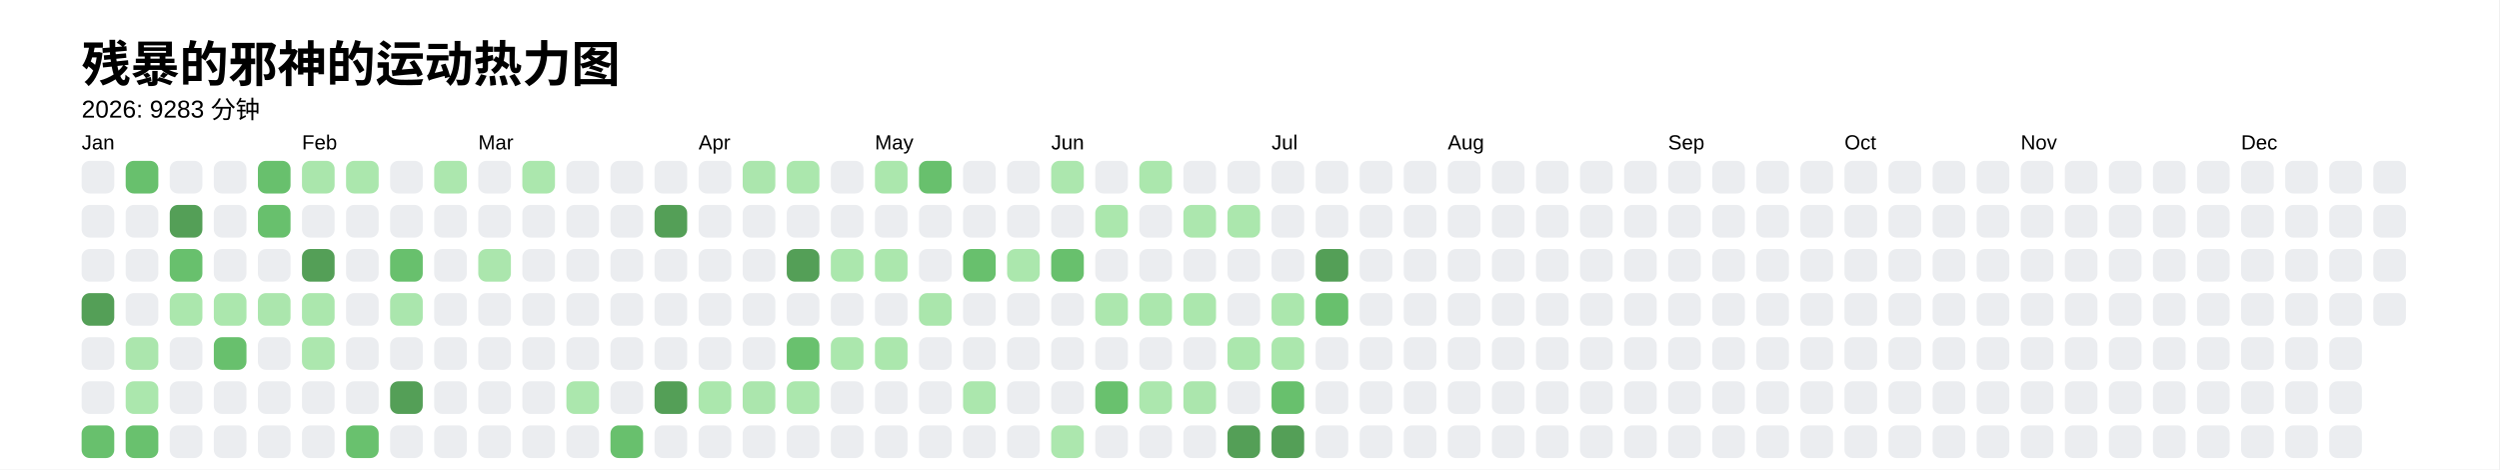
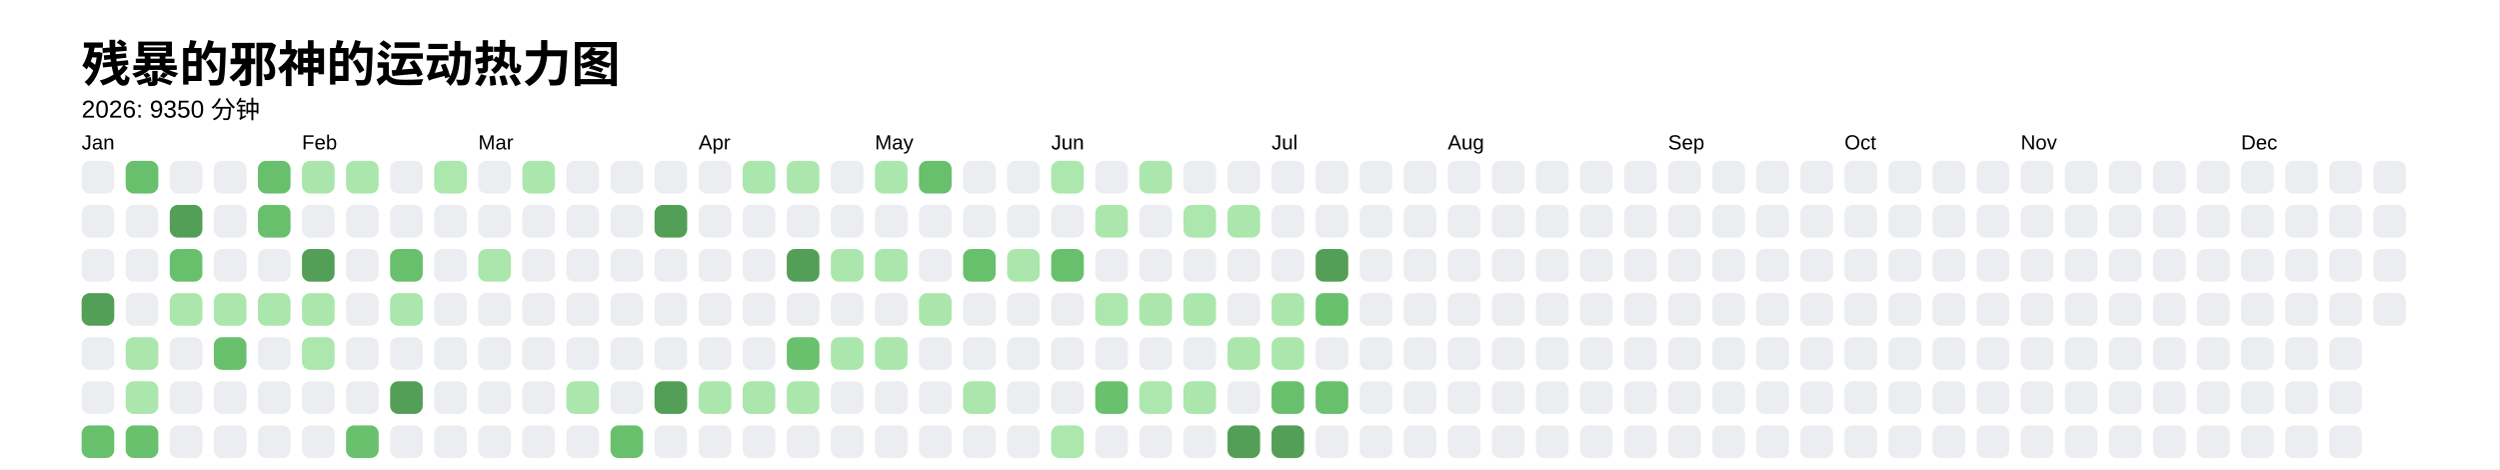
<svg xmlns="http://www.w3.org/2000/svg" baseProfile="full" height="57.5mm" version="1.1" viewBox="0,0,306.2,57.5" width="306.2mm">
  <defs />
  <rect fill="#FFFFFF" height="57.5" width="306.2" x="0" y="0" />
  <text fill="#000000" style="font-size:6px; font-family:Arial; font-weight:bold;" x="10" y="10">残暴的邪神的运动热力图</text>
-   <text fill="#000000" style="font-size:3px; font-family:Arial;" x="10" y="14.4">2026: 9283 分钟</text>
+   <text fill="#000000" style="font-size:3px; font-family:Arial;" x="10" y="14.4">2026: 9350 分钟</text>
  <text fill="#000000" style="font-size:2.5px; font-family:Arial" x="10" y="18.3">Jan</text>
  <rect fill="#EBEDF0" height="4" rx="1" ry="1" width="4" x="10" y="19.7" />
  <rect fill="#EBEDF0" height="4" rx="1" ry="1" width="4" x="10" y="25.1" />
  <rect fill="#EBEDF0" height="4" rx="1" ry="1" width="4" x="10" y="30.5" />
  <rect fill="#549F57" height="4" rx="1" ry="1" width="4" x="10" y="35.9" />
  <rect fill="#EBEDF0" height="4" rx="1" ry="1" width="4" x="10" y="41.3" />
  <rect fill="#EBEDF0" height="4" rx="1" ry="1" width="4" x="10" y="46.7" />
  <rect fill="#68c06d" height="4" rx="1" ry="1" width="4" x="10" y="52.1" />
  <rect fill="#68c06d" height="4" rx="1" ry="1" width="4" x="15.4" y="19.7" />
  <rect fill="#EBEDF0" height="4" rx="1" ry="1" width="4" x="15.4" y="25.1" />
  <rect fill="#EBEDF0" height="4" rx="1" ry="1" width="4" x="15.4" y="30.5" />
  <rect fill="#EBEDF0" height="4" rx="1" ry="1" width="4" x="15.4" y="35.9" />
  <rect fill="#abe6ad" height="4" rx="1" ry="1" width="4" x="15.4" y="41.3" />
  <rect fill="#abe7ad" height="4" rx="1" ry="1" width="4" x="15.4" y="46.7" />
  <rect fill="#69c16e" height="4" rx="1" ry="1" width="4" x="15.4" y="52.1" />
  <rect fill="#EBEDF0" height="4" rx="1" ry="1" width="4" x="20.8" y="19.7" />
  <rect fill="#549F57" height="4" rx="1" ry="1" width="4" x="20.8" y="25.1" />
  <rect fill="#68c06d" height="4" rx="1" ry="1" width="4" x="20.8" y="30.5" />
  <rect fill="#abe7ad" height="4" rx="1" ry="1" width="4" x="20.8" y="35.9" />
  <rect fill="#EBEDF0" height="4" rx="1" ry="1" width="4" x="20.8" y="41.3" />
  <rect fill="#EBEDF0" height="4" rx="1" ry="1" width="4" x="20.8" y="46.7" />
  <rect fill="#EBEDF0" height="4" rx="1" ry="1" width="4" x="20.8" y="52.1" />
  <rect fill="#EBEDF0" height="4" rx="1" ry="1" width="4" x="26.2" y="19.7" />
  <rect fill="#EBEDF0" height="4" rx="1" ry="1" width="4" x="26.2" y="25.1" />
  <rect fill="#EBEDF0" height="4" rx="1" ry="1" width="4" x="26.2" y="30.5" />
  <rect fill="#abe7ad" height="4" rx="1" ry="1" width="4" x="26.2" y="35.9" />
  <rect fill="#68c06d" height="4" rx="1" ry="1" width="4" x="26.2" y="41.3" />
  <rect fill="#EBEDF0" height="4" rx="1" ry="1" width="4" x="26.2" y="46.7" />
  <rect fill="#EBEDF0" height="4" rx="1" ry="1" width="4" x="26.2" y="52.1" />
  <rect fill="#68c06d" height="4" rx="1" ry="1" width="4" x="31.6" y="19.7" />
  <rect fill="#68c06d" height="4" rx="1" ry="1" width="4" x="31.6" y="25.1" />
  <rect fill="#EBEDF0" height="4" rx="1" ry="1" width="4" x="31.6" y="30.5" />
  <rect fill="#abe6ad" height="4" rx="1" ry="1" width="4" x="31.6" y="35.9" />
  <rect fill="#EBEDF0" height="4" rx="1" ry="1" width="4" x="31.6" y="41.3" />
  <rect fill="#EBEDF0" height="4" rx="1" ry="1" width="4" x="31.6" y="46.7" />
  <rect fill="#EBEDF0" height="4" rx="1" ry="1" width="4" x="31.6" y="52.1" />
  <text fill="#000000" style="font-size:2.5px; font-family:Arial" x="37.0" y="18.3">Feb</text>
  <rect fill="#aae6ac" height="4" rx="1" ry="1" width="4" x="37.0" y="19.7" />
  <rect fill="#EBEDF0" height="4" rx="1" ry="1" width="4" x="37.0" y="25.1" />
  <rect fill="#549F57" height="4" rx="1" ry="1" width="4" x="37.0" y="30.5" />
  <rect fill="#abe7ad" height="4" rx="1" ry="1" width="4" x="37.0" y="35.9" />
  <rect fill="#ace7ae" height="4" rx="1" ry="1" width="4" x="37.0" y="41.3" />
  <rect fill="#EBEDF0" height="4" rx="1" ry="1" width="4" x="37.0" y="46.7" />
  <rect fill="#EBEDF0" height="4" rx="1" ry="1" width="4" x="37.0" y="52.1" />
  <rect fill="#abe7ad" height="4" rx="1" ry="1" width="4" x="42.4" y="19.7" />
  <rect fill="#EBEDF0" height="4" rx="1" ry="1" width="4" x="42.4" y="25.1" />
  <rect fill="#EBEDF0" height="4" rx="1" ry="1" width="4" x="42.4" y="30.5" />
  <rect fill="#EBEDF0" height="4" rx="1" ry="1" width="4" x="42.4" y="35.9" />
  <rect fill="#EBEDF0" height="4" rx="1" ry="1" width="4" x="42.4" y="41.3" />
  <rect fill="#EBEDF0" height="4" rx="1" ry="1" width="4" x="42.4" y="46.7" />
  <rect fill="#69c16e" height="4" rx="1" ry="1" width="4" x="42.4" y="52.1" />
  <rect fill="#EBEDF0" height="4" rx="1" ry="1" width="4" x="47.8" y="19.7" />
  <rect fill="#EBEDF0" height="4" rx="1" ry="1" width="4" x="47.8" y="25.1" />
  <rect fill="#68c06d" height="4" rx="1" ry="1" width="4" x="47.8" y="30.5" />
  <rect fill="#aae6ad" height="4" rx="1" ry="1" width="4" x="47.8" y="35.9" />
  <rect fill="#EBEDF0" height="4" rx="1" ry="1" width="4" x="47.8" y="41.3" />
  <rect fill="#549F57" height="4" rx="1" ry="1" width="4" x="47.8" y="46.7" />
  <rect fill="#EBEDF0" height="4" rx="1" ry="1" width="4" x="47.8" y="52.1" />
  <rect fill="#ace7ae" height="4" rx="1" ry="1" width="4" x="53.2" y="19.7" />
  <rect fill="#EBEDF0" height="4" rx="1" ry="1" width="4" x="53.2" y="25.1" />
  <rect fill="#EBEDF0" height="4" rx="1" ry="1" width="4" x="53.2" y="30.5" />
  <rect fill="#EBEDF0" height="4" rx="1" ry="1" width="4" x="53.2" y="35.9" />
  <rect fill="#EBEDF0" height="4" rx="1" ry="1" width="4" x="53.2" y="41.3" />
  <rect fill="#EBEDF0" height="4" rx="1" ry="1" width="4" x="53.2" y="46.7" />
  <rect fill="#EBEDF0" height="4" rx="1" ry="1" width="4" x="53.2" y="52.1" />
  <text fill="#000000" style="font-size:2.5px; font-family:Arial" x="58.6" y="18.3">Mar</text>
  <rect fill="#EBEDF0" height="4" rx="1" ry="1" width="4" x="58.6" y="19.7" />
  <rect fill="#EBEDF0" height="4" rx="1" ry="1" width="4" x="58.6" y="25.1" />
  <rect fill="#abe6ad" height="4" rx="1" ry="1" width="4" x="58.6" y="30.5" />
  <rect fill="#EBEDF0" height="4" rx="1" ry="1" width="4" x="58.6" y="35.9" />
  <rect fill="#EBEDF0" height="4" rx="1" ry="1" width="4" x="58.6" y="41.3" />
  <rect fill="#EBEDF0" height="4" rx="1" ry="1" width="4" x="58.6" y="46.7" />
  <rect fill="#EBEDF0" height="4" rx="1" ry="1" width="4" x="58.6" y="52.1" />
  <rect fill="#abe7ad" height="4" rx="1" ry="1" width="4" x="64" y="19.7" />
  <rect fill="#EBEDF0" height="4" rx="1" ry="1" width="4" x="64" y="25.1" />
  <rect fill="#EBEDF0" height="4" rx="1" ry="1" width="4" x="64" y="30.5" />
  <rect fill="#EBEDF0" height="4" rx="1" ry="1" width="4" x="64" y="35.9" />
  <rect fill="#EBEDF0" height="4" rx="1" ry="1" width="4" x="64" y="41.3" />
  <rect fill="#EBEDF0" height="4" rx="1" ry="1" width="4" x="64" y="46.7" />
  <rect fill="#EBEDF0" height="4" rx="1" ry="1" width="4" x="64" y="52.1" />
  <rect fill="#EBEDF0" height="4" rx="1" ry="1" width="4" x="69.4" y="19.7" />
  <rect fill="#EBEDF0" height="4" rx="1" ry="1" width="4" x="69.4" y="25.1" />
  <rect fill="#EBEDF0" height="4" rx="1" ry="1" width="4" x="69.4" y="30.5" />
  <rect fill="#EBEDF0" height="4" rx="1" ry="1" width="4" x="69.4" y="35.9" />
  <rect fill="#EBEDF0" height="4" rx="1" ry="1" width="4" x="69.4" y="41.3" />
  <rect fill="#abe7ad" height="4" rx="1" ry="1" width="4" x="69.4" y="46.7" />
  <rect fill="#EBEDF0" height="4" rx="1" ry="1" width="4" x="69.4" y="52.1" />
  <rect fill="#EBEDF0" height="4" rx="1" ry="1" width="4" x="74.8" y="19.7" />
  <rect fill="#EBEDF0" height="4" rx="1" ry="1" width="4" x="74.8" y="25.1" />
  <rect fill="#EBEDF0" height="4" rx="1" ry="1" width="4" x="74.8" y="30.5" />
  <rect fill="#EBEDF0" height="4" rx="1" ry="1" width="4" x="74.8" y="35.9" />
  <rect fill="#EBEDF0" height="4" rx="1" ry="1" width="4" x="74.8" y="41.3" />
  <rect fill="#EBEDF0" height="4" rx="1" ry="1" width="4" x="74.8" y="46.7" />
  <rect fill="#68c06d" height="4" rx="1" ry="1" width="4" x="74.8" y="52.1" />
  <rect fill="#EBEDF0" height="4" rx="1" ry="1" width="4" x="80.2" y="19.7" />
  <rect fill="#549F57" height="4" rx="1" ry="1" width="4" x="80.2" y="25.1" />
  <rect fill="#EBEDF0" height="4" rx="1" ry="1" width="4" x="80.2" y="30.5" />
  <rect fill="#EBEDF0" height="4" rx="1" ry="1" width="4" x="80.2" y="35.9" />
  <rect fill="#EBEDF0" height="4" rx="1" ry="1" width="4" x="80.2" y="41.3" />
  <rect fill="#549F57" height="4" rx="1" ry="1" width="4" x="80.2" y="46.7" />
  <rect fill="#EBEDF0" height="4" rx="1" ry="1" width="4" x="80.2" y="52.1" />
  <text fill="#000000" style="font-size:2.5px; font-family:Arial" x="85.6" y="18.3">Apr</text>
  <rect fill="#EBEDF0" height="4" rx="1" ry="1" width="4" x="85.6" y="19.7" />
  <rect fill="#EBEDF0" height="4" rx="1" ry="1" width="4" x="85.6" y="25.1" />
  <rect fill="#EBEDF0" height="4" rx="1" ry="1" width="4" x="85.6" y="30.5" />
  <rect fill="#EBEDF0" height="4" rx="1" ry="1" width="4" x="85.6" y="35.9" />
  <rect fill="#EBEDF0" height="4" rx="1" ry="1" width="4" x="85.6" y="41.3" />
  <rect fill="#abe7ad" height="4" rx="1" ry="1" width="4" x="85.6" y="46.7" />
  <rect fill="#EBEDF0" height="4" rx="1" ry="1" width="4" x="85.6" y="52.1" />
  <rect fill="#abe6ad" height="4" rx="1" ry="1" width="4" x="91" y="19.7" />
  <rect fill="#EBEDF0" height="4" rx="1" ry="1" width="4" x="91" y="25.1" />
  <rect fill="#EBEDF0" height="4" rx="1" ry="1" width="4" x="91" y="30.5" />
  <rect fill="#EBEDF0" height="4" rx="1" ry="1" width="4" x="91" y="35.9" />
  <rect fill="#EBEDF0" height="4" rx="1" ry="1" width="4" x="91" y="41.3" />
  <rect fill="#abe6ad" height="4" rx="1" ry="1" width="4" x="91" y="46.7" />
  <rect fill="#EBEDF0" height="4" rx="1" ry="1" width="4" x="91" y="52.1" />
  <rect fill="#abe7ad" height="4" rx="1" ry="1" width="4" x="96.4" y="19.7" />
  <rect fill="#EBEDF0" height="4" rx="1" ry="1" width="4" x="96.4" y="25.1" />
  <rect fill="#549F57" height="4" rx="1" ry="1" width="4" x="96.4" y="30.5" />
  <rect fill="#EBEDF0" height="4" rx="1" ry="1" width="4" x="96.4" y="35.9" />
  <rect fill="#69c16e" height="4" rx="1" ry="1" width="4" x="96.4" y="41.3" />
  <rect fill="#abe7ad" height="4" rx="1" ry="1" width="4" x="96.4" y="46.7" />
  <rect fill="#EBEDF0" height="4" rx="1" ry="1" width="4" x="96.4" y="52.1" />
  <rect fill="#EBEDF0" height="4" rx="1" ry="1" width="4" x="101.8" y="19.7" />
  <rect fill="#EBEDF0" height="4" rx="1" ry="1" width="4" x="101.8" y="25.1" />
  <rect fill="#abe7ad" height="4" rx="1" ry="1" width="4" x="101.8" y="30.5" />
  <rect fill="#EBEDF0" height="4" rx="1" ry="1" width="4" x="101.8" y="35.9" />
  <rect fill="#abe7ad" height="4" rx="1" ry="1" width="4" x="101.8" y="41.3" />
  <rect fill="#EBEDF0" height="4" rx="1" ry="1" width="4" x="101.8" y="46.7" />
  <rect fill="#EBEDF0" height="4" rx="1" ry="1" width="4" x="101.8" y="52.1" />
  <text fill="#000000" style="font-size:2.5px; font-family:Arial" x="107.2" y="18.3">May</text>
  <rect fill="#abe7ad" height="4" rx="1" ry="1" width="4" x="107.2" y="19.7" />
  <rect fill="#EBEDF0" height="4" rx="1" ry="1" width="4" x="107.2" y="25.1" />
  <rect fill="#abe7ad" height="4" rx="1" ry="1" width="4" x="107.2" y="30.5" />
  <rect fill="#EBEDF0" height="4" rx="1" ry="1" width="4" x="107.2" y="35.9" />
  <rect fill="#abe7ad" height="4" rx="1" ry="1" width="4" x="107.2" y="41.3" />
  <rect fill="#EBEDF0" height="4" rx="1" ry="1" width="4" x="107.2" y="46.7" />
  <rect fill="#EBEDF0" height="4" rx="1" ry="1" width="4" x="107.2" y="52.1" />
  <rect fill="#68c06d" height="4" rx="1" ry="1" width="4" x="112.6" y="19.7" />
  <rect fill="#EBEDF0" height="4" rx="1" ry="1" width="4" x="112.6" y="25.1" />
  <rect fill="#EBEDF0" height="4" rx="1" ry="1" width="4" x="112.6" y="30.5" />
  <rect fill="#aae6ac" height="4" rx="1" ry="1" width="4" x="112.6" y="35.9" />
  <rect fill="#EBEDF0" height="4" rx="1" ry="1" width="4" x="112.6" y="41.3" />
  <rect fill="#EBEDF0" height="4" rx="1" ry="1" width="4" x="112.6" y="46.7" />
  <rect fill="#EBEDF0" height="4" rx="1" ry="1" width="4" x="112.6" y="52.1" />
  <rect fill="#EBEDF0" height="4" rx="1" ry="1" width="4" x="118" y="19.7" />
  <rect fill="#EBEDF0" height="4" rx="1" ry="1" width="4" x="118" y="25.1" />
  <rect fill="#68c06d" height="4" rx="1" ry="1" width="4" x="118" y="30.5" />
  <rect fill="#EBEDF0" height="4" rx="1" ry="1" width="4" x="118" y="35.9" />
  <rect fill="#EBEDF0" height="4" rx="1" ry="1" width="4" x="118" y="41.3" />
  <rect fill="#abe7ad" height="4" rx="1" ry="1" width="4" x="118" y="46.7" />
  <rect fill="#EBEDF0" height="4" rx="1" ry="1" width="4" x="118" y="52.1" />
  <rect fill="#EBEDF0" height="4" rx="1" ry="1" width="4" x="123.4" y="19.7" />
  <rect fill="#EBEDF0" height="4" rx="1" ry="1" width="4" x="123.4" y="25.1" />
  <rect fill="#abe7ad" height="4" rx="1" ry="1" width="4" x="123.4" y="30.5" />
  <rect fill="#EBEDF0" height="4" rx="1" ry="1" width="4" x="123.4" y="35.9" />
  <rect fill="#EBEDF0" height="4" rx="1" ry="1" width="4" x="123.4" y="41.3" />
  <rect fill="#EBEDF0" height="4" rx="1" ry="1" width="4" x="123.4" y="46.7" />
  <rect fill="#EBEDF0" height="4" rx="1" ry="1" width="4" x="123.4" y="52.1" />
  <text fill="#000000" style="font-size:2.5px; font-family:Arial" x="128.8" y="18.3">Jun</text>
  <rect fill="#ace7ae" height="4" rx="1" ry="1" width="4" x="128.8" y="19.7" />
  <rect fill="#EBEDF0" height="4" rx="1" ry="1" width="4" x="128.8" y="25.1" />
  <rect fill="#68c06d" height="4" rx="1" ry="1" width="4" x="128.8" y="30.5" />
  <rect fill="#EBEDF0" height="4" rx="1" ry="1" width="4" x="128.8" y="35.9" />
  <rect fill="#EBEDF0" height="4" rx="1" ry="1" width="4" x="128.8" y="41.3" />
  <rect fill="#EBEDF0" height="4" rx="1" ry="1" width="4" x="128.8" y="46.7" />
  <rect fill="#ace7ae" height="4" rx="1" ry="1" width="4" x="128.8" y="52.1" />
  <rect fill="#EBEDF0" height="4" rx="1" ry="1" width="4" x="134.2" y="19.7" />
  <rect fill="#abe7ad" height="4" rx="1" ry="1" width="4" x="134.2" y="25.1" />
  <rect fill="#EBEDF0" height="4" rx="1" ry="1" width="4" x="134.2" y="30.5" />
  <rect fill="#ace7ae" height="4" rx="1" ry="1" width="4" x="134.2" y="35.9" />
  <rect fill="#EBEDF0" height="4" rx="1" ry="1" width="4" x="134.2" y="41.3" />
  <rect fill="#69c16e" height="4" rx="1" ry="1" width="4" x="134.2" y="46.7" />
  <rect fill="#EBEDF0" height="4" rx="1" ry="1" width="4" x="134.2" y="52.1" />
  <rect fill="#abe7ad" height="4" rx="1" ry="1" width="4" x="139.6" y="19.7" />
  <rect fill="#EBEDF0" height="4" rx="1" ry="1" width="4" x="139.6" y="25.1" />
  <rect fill="#EBEDF0" height="4" rx="1" ry="1" width="4" x="139.6" y="30.5" />
  <rect fill="#abe7ad" height="4" rx="1" ry="1" width="4" x="139.6" y="35.9" />
  <rect fill="#EBEDF0" height="4" rx="1" ry="1" width="4" x="139.6" y="41.3" />
  <rect fill="#ace7ae" height="4" rx="1" ry="1" width="4" x="139.6" y="46.7" />
  <rect fill="#EBEDF0" height="4" rx="1" ry="1" width="4" x="139.6" y="52.1" />
  <rect fill="#EBEDF0" height="4" rx="1" ry="1" width="4" x="145" y="19.7" />
  <rect fill="#ace7ae" height="4" rx="1" ry="1" width="4" x="145" y="25.1" />
  <rect fill="#EBEDF0" height="4" rx="1" ry="1" width="4" x="145" y="30.5" />
  <rect fill="#abe7ad" height="4" rx="1" ry="1" width="4" x="145" y="35.9" />
  <rect fill="#EBEDF0" height="4" rx="1" ry="1" width="4" x="145" y="41.3" />
  <rect fill="#abe6ad" height="4" rx="1" ry="1" width="4" x="145" y="46.7" />
  <rect fill="#EBEDF0" height="4" rx="1" ry="1" width="4" x="145" y="52.1" />
  <rect fill="#EBEDF0" height="4" rx="1" ry="1" width="4" x="150.4" y="19.7" />
  <rect fill="#abe7ad" height="4" rx="1" ry="1" width="4" x="150.4" y="25.1" />
  <rect fill="#EBEDF0" height="4" rx="1" ry="1" width="4" x="150.4" y="30.5" />
  <rect fill="#EBEDF0" height="4" rx="1" ry="1" width="4" x="150.4" y="35.9" />
  <rect fill="#abe7ad" height="4" rx="1" ry="1" width="4" x="150.4" y="41.3" />
  <rect fill="#EBEDF0" height="4" rx="1" ry="1" width="4" x="150.4" y="46.7" />
  <rect fill="#549F57" height="4" rx="1" ry="1" width="4" x="150.4" y="52.1" />
  <text fill="#000000" style="font-size:2.5px; font-family:Arial" x="155.8" y="18.3">Jul</text>
  <rect fill="#EBEDF0" height="4" rx="1" ry="1" width="4" x="155.8" y="19.7" />
  <rect fill="#EBEDF0" height="4" rx="1" ry="1" width="4" x="155.8" y="25.1" />
  <rect fill="#EBEDF0" height="4" rx="1" ry="1" width="4" x="155.8" y="30.5" />
  <rect fill="#abe7ad" height="4" rx="1" ry="1" width="4" x="155.8" y="35.9" />
  <rect fill="#abe7ad" height="4" rx="1" ry="1" width="4" x="155.8" y="41.3" />
  <rect fill="#68c06d" height="4" rx="1" ry="1" width="4" x="155.8" y="46.7" />
  <rect fill="#549F57" height="4" rx="1" ry="1" width="4" x="155.8" y="52.1" />
  <rect fill="#EBEDF0" height="4" rx="1" ry="1" width="4" x="161.2" y="19.7" />
  <rect fill="#EBEDF0" height="4" rx="1" ry="1" width="4" x="161.2" y="25.1" />
  <rect fill="#549F57" height="4" rx="1" ry="1" width="4" x="161.2" y="30.5" />
  <rect fill="#68c06d" height="4" rx="1" ry="1" width="4" x="161.2" y="35.9" />
  <rect fill="#EBEDF0" height="4" rx="1" ry="1" width="4" x="161.2" y="41.3" />
-   <rect fill="#EBEDF0" height="4" rx="1" ry="1" width="4" x="161.2" y="46.7" />
+   <rect fill="#68c06d" height="4" rx="1" ry="1" width="4" x="161.2" y="46.7" />
  <rect fill="#EBEDF0" height="4" rx="1" ry="1" width="4" x="161.2" y="52.1" />
  <rect fill="#EBEDF0" height="4" rx="1" ry="1" width="4" x="166.6" y="19.7" />
  <rect fill="#EBEDF0" height="4" rx="1" ry="1" width="4" x="166.6" y="25.1" />
  <rect fill="#EBEDF0" height="4" rx="1" ry="1" width="4" x="166.6" y="30.5" />
  <rect fill="#EBEDF0" height="4" rx="1" ry="1" width="4" x="166.6" y="35.9" />
  <rect fill="#EBEDF0" height="4" rx="1" ry="1" width="4" x="166.6" y="41.3" />
  <rect fill="#EBEDF0" height="4" rx="1" ry="1" width="4" x="166.6" y="46.7" />
  <rect fill="#EBEDF0" height="4" rx="1" ry="1" width="4" x="166.6" y="52.1" />
  <rect fill="#EBEDF0" height="4" rx="1" ry="1" width="4" x="172" y="19.7" />
  <rect fill="#EBEDF0" height="4" rx="1" ry="1" width="4" x="172" y="25.1" />
  <rect fill="#EBEDF0" height="4" rx="1" ry="1" width="4" x="172" y="30.5" />
  <rect fill="#EBEDF0" height="4" rx="1" ry="1" width="4" x="172" y="35.9" />
  <rect fill="#EBEDF0" height="4" rx="1" ry="1" width="4" x="172" y="41.3" />
  <rect fill="#EBEDF0" height="4" rx="1" ry="1" width="4" x="172" y="46.7" />
  <rect fill="#EBEDF0" height="4" rx="1" ry="1" width="4" x="172" y="52.1" />
  <text fill="#000000" style="font-size:2.5px; font-family:Arial" x="177.4" y="18.3">Aug</text>
  <rect fill="#EBEDF0" height="4" rx="1" ry="1" width="4" x="177.4" y="19.7" />
  <rect fill="#EBEDF0" height="4" rx="1" ry="1" width="4" x="177.4" y="25.1" />
  <rect fill="#EBEDF0" height="4" rx="1" ry="1" width="4" x="177.4" y="30.5" />
  <rect fill="#EBEDF0" height="4" rx="1" ry="1" width="4" x="177.4" y="35.9" />
  <rect fill="#EBEDF0" height="4" rx="1" ry="1" width="4" x="177.4" y="41.3" />
  <rect fill="#EBEDF0" height="4" rx="1" ry="1" width="4" x="177.4" y="46.7" />
  <rect fill="#EBEDF0" height="4" rx="1" ry="1" width="4" x="177.4" y="52.1" />
  <rect fill="#EBEDF0" height="4" rx="1" ry="1" width="4" x="182.8" y="19.7" />
  <rect fill="#EBEDF0" height="4" rx="1" ry="1" width="4" x="182.8" y="25.1" />
  <rect fill="#EBEDF0" height="4" rx="1" ry="1" width="4" x="182.8" y="30.5" />
  <rect fill="#EBEDF0" height="4" rx="1" ry="1" width="4" x="182.8" y="35.9" />
  <rect fill="#EBEDF0" height="4" rx="1" ry="1" width="4" x="182.8" y="41.3" />
  <rect fill="#EBEDF0" height="4" rx="1" ry="1" width="4" x="182.8" y="46.7" />
  <rect fill="#EBEDF0" height="4" rx="1" ry="1" width="4" x="182.8" y="52.1" />
  <rect fill="#EBEDF0" height="4" rx="1" ry="1" width="4" x="188.2" y="19.7" />
  <rect fill="#EBEDF0" height="4" rx="1" ry="1" width="4" x="188.2" y="25.1" />
  <rect fill="#EBEDF0" height="4" rx="1" ry="1" width="4" x="188.2" y="30.5" />
  <rect fill="#EBEDF0" height="4" rx="1" ry="1" width="4" x="188.2" y="35.9" />
  <rect fill="#EBEDF0" height="4" rx="1" ry="1" width="4" x="188.2" y="41.3" />
  <rect fill="#EBEDF0" height="4" rx="1" ry="1" width="4" x="188.2" y="46.7" />
  <rect fill="#EBEDF0" height="4" rx="1" ry="1" width="4" x="188.2" y="52.1" />
  <rect fill="#EBEDF0" height="4" rx="1" ry="1" width="4" x="193.6" y="19.7" />
  <rect fill="#EBEDF0" height="4" rx="1" ry="1" width="4" x="193.6" y="25.1" />
  <rect fill="#EBEDF0" height="4" rx="1" ry="1" width="4" x="193.6" y="30.5" />
  <rect fill="#EBEDF0" height="4" rx="1" ry="1" width="4" x="193.6" y="35.9" />
  <rect fill="#EBEDF0" height="4" rx="1" ry="1" width="4" x="193.6" y="41.3" />
  <rect fill="#EBEDF0" height="4" rx="1" ry="1" width="4" x="193.6" y="46.7" />
  <rect fill="#EBEDF0" height="4" rx="1" ry="1" width="4" x="193.6" y="52.1" />
  <rect fill="#EBEDF0" height="4" rx="1" ry="1" width="4" x="199" y="19.7" />
  <rect fill="#EBEDF0" height="4" rx="1" ry="1" width="4" x="199" y="25.1" />
  <rect fill="#EBEDF0" height="4" rx="1" ry="1" width="4" x="199" y="30.5" />
  <rect fill="#EBEDF0" height="4" rx="1" ry="1" width="4" x="199" y="35.9" />
  <rect fill="#EBEDF0" height="4" rx="1" ry="1" width="4" x="199" y="41.3" />
  <rect fill="#EBEDF0" height="4" rx="1" ry="1" width="4" x="199" y="46.7" />
  <rect fill="#EBEDF0" height="4" rx="1" ry="1" width="4" x="199" y="52.1" />
  <text fill="#000000" style="font-size:2.5px; font-family:Arial" x="204.4" y="18.3">Sep</text>
  <rect fill="#EBEDF0" height="4" rx="1" ry="1" width="4" x="204.4" y="19.7" />
  <rect fill="#EBEDF0" height="4" rx="1" ry="1" width="4" x="204.4" y="25.1" />
  <rect fill="#EBEDF0" height="4" rx="1" ry="1" width="4" x="204.4" y="30.5" />
  <rect fill="#EBEDF0" height="4" rx="1" ry="1" width="4" x="204.4" y="35.9" />
  <rect fill="#EBEDF0" height="4" rx="1" ry="1" width="4" x="204.4" y="41.3" />
  <rect fill="#EBEDF0" height="4" rx="1" ry="1" width="4" x="204.4" y="46.7" />
  <rect fill="#EBEDF0" height="4" rx="1" ry="1" width="4" x="204.4" y="52.1" />
  <rect fill="#EBEDF0" height="4" rx="1" ry="1" width="4" x="209.8" y="19.7" />
  <rect fill="#EBEDF0" height="4" rx="1" ry="1" width="4" x="209.8" y="25.1" />
  <rect fill="#EBEDF0" height="4" rx="1" ry="1" width="4" x="209.8" y="30.5" />
  <rect fill="#EBEDF0" height="4" rx="1" ry="1" width="4" x="209.8" y="35.9" />
  <rect fill="#EBEDF0" height="4" rx="1" ry="1" width="4" x="209.8" y="41.3" />
  <rect fill="#EBEDF0" height="4" rx="1" ry="1" width="4" x="209.8" y="46.7" />
  <rect fill="#EBEDF0" height="4" rx="1" ry="1" width="4" x="209.8" y="52.1" />
  <rect fill="#EBEDF0" height="4" rx="1" ry="1" width="4" x="215.2" y="19.7" />
  <rect fill="#EBEDF0" height="4" rx="1" ry="1" width="4" x="215.2" y="25.1" />
  <rect fill="#EBEDF0" height="4" rx="1" ry="1" width="4" x="215.2" y="30.5" />
  <rect fill="#EBEDF0" height="4" rx="1" ry="1" width="4" x="215.2" y="35.9" />
  <rect fill="#EBEDF0" height="4" rx="1" ry="1" width="4" x="215.2" y="41.3" />
  <rect fill="#EBEDF0" height="4" rx="1" ry="1" width="4" x="215.2" y="46.7" />
  <rect fill="#EBEDF0" height="4" rx="1" ry="1" width="4" x="215.2" y="52.1" />
  <rect fill="#EBEDF0" height="4" rx="1" ry="1" width="4" x="220.6" y="19.7" />
  <rect fill="#EBEDF0" height="4" rx="1" ry="1" width="4" x="220.6" y="25.1" />
  <rect fill="#EBEDF0" height="4" rx="1" ry="1" width="4" x="220.6" y="30.5" />
  <rect fill="#EBEDF0" height="4" rx="1" ry="1" width="4" x="220.6" y="35.9" />
  <rect fill="#EBEDF0" height="4" rx="1" ry="1" width="4" x="220.6" y="41.3" />
  <rect fill="#EBEDF0" height="4" rx="1" ry="1" width="4" x="220.6" y="46.7" />
  <rect fill="#EBEDF0" height="4" rx="1" ry="1" width="4" x="220.6" y="52.1" />
  <text fill="#000000" style="font-size:2.5px; font-family:Arial" x="226" y="18.3">Oct</text>
  <rect fill="#EBEDF0" height="4" rx="1" ry="1" width="4" x="226" y="19.7" />
  <rect fill="#EBEDF0" height="4" rx="1" ry="1" width="4" x="226" y="25.1" />
  <rect fill="#EBEDF0" height="4" rx="1" ry="1" width="4" x="226" y="30.5" />
  <rect fill="#EBEDF0" height="4" rx="1" ry="1" width="4" x="226" y="35.9" />
  <rect fill="#EBEDF0" height="4" rx="1" ry="1" width="4" x="226" y="41.3" />
  <rect fill="#EBEDF0" height="4" rx="1" ry="1" width="4" x="226" y="46.7" />
  <rect fill="#EBEDF0" height="4" rx="1" ry="1" width="4" x="226" y="52.1" />
  <rect fill="#EBEDF0" height="4" rx="1" ry="1" width="4" x="231.4" y="19.7" />
  <rect fill="#EBEDF0" height="4" rx="1" ry="1" width="4" x="231.4" y="25.1" />
  <rect fill="#EBEDF0" height="4" rx="1" ry="1" width="4" x="231.4" y="30.5" />
  <rect fill="#EBEDF0" height="4" rx="1" ry="1" width="4" x="231.4" y="35.9" />
  <rect fill="#EBEDF0" height="4" rx="1" ry="1" width="4" x="231.4" y="41.3" />
  <rect fill="#EBEDF0" height="4" rx="1" ry="1" width="4" x="231.4" y="46.7" />
  <rect fill="#EBEDF0" height="4" rx="1" ry="1" width="4" x="231.4" y="52.1" />
  <rect fill="#EBEDF0" height="4" rx="1" ry="1" width="4" x="236.8" y="19.7" />
  <rect fill="#EBEDF0" height="4" rx="1" ry="1" width="4" x="236.8" y="25.1" />
  <rect fill="#EBEDF0" height="4" rx="1" ry="1" width="4" x="236.8" y="30.5" />
  <rect fill="#EBEDF0" height="4" rx="1" ry="1" width="4" x="236.8" y="35.9" />
  <rect fill="#EBEDF0" height="4" rx="1" ry="1" width="4" x="236.8" y="41.3" />
  <rect fill="#EBEDF0" height="4" rx="1" ry="1" width="4" x="236.8" y="46.7" />
  <rect fill="#EBEDF0" height="4" rx="1" ry="1" width="4" x="236.8" y="52.1" />
  <rect fill="#EBEDF0" height="4" rx="1" ry="1" width="4" x="242.2" y="19.7" />
  <rect fill="#EBEDF0" height="4" rx="1" ry="1" width="4" x="242.2" y="25.1" />
  <rect fill="#EBEDF0" height="4" rx="1" ry="1" width="4" x="242.2" y="30.5" />
  <rect fill="#EBEDF0" height="4" rx="1" ry="1" width="4" x="242.2" y="35.9" />
  <rect fill="#EBEDF0" height="4" rx="1" ry="1" width="4" x="242.2" y="41.3" />
  <rect fill="#EBEDF0" height="4" rx="1" ry="1" width="4" x="242.2" y="46.7" />
  <rect fill="#EBEDF0" height="4" rx="1" ry="1" width="4" x="242.2" y="52.1" />
  <text fill="#000000" style="font-size:2.5px; font-family:Arial" x="247.6" y="18.3">Nov</text>
  <rect fill="#EBEDF0" height="4" rx="1" ry="1" width="4" x="247.6" y="19.7" />
  <rect fill="#EBEDF0" height="4" rx="1" ry="1" width="4" x="247.6" y="25.1" />
  <rect fill="#EBEDF0" height="4" rx="1" ry="1" width="4" x="247.6" y="30.5" />
  <rect fill="#EBEDF0" height="4" rx="1" ry="1" width="4" x="247.6" y="35.9" />
  <rect fill="#EBEDF0" height="4" rx="1" ry="1" width="4" x="247.6" y="41.3" />
  <rect fill="#EBEDF0" height="4" rx="1" ry="1" width="4" x="247.6" y="46.7" />
  <rect fill="#EBEDF0" height="4" rx="1" ry="1" width="4" x="247.6" y="52.1" />
  <rect fill="#EBEDF0" height="4" rx="1" ry="1" width="4" x="253" y="19.7" />
  <rect fill="#EBEDF0" height="4" rx="1" ry="1" width="4" x="253" y="25.1" />
  <rect fill="#EBEDF0" height="4" rx="1" ry="1" width="4" x="253" y="30.5" />
  <rect fill="#EBEDF0" height="4" rx="1" ry="1" width="4" x="253" y="35.9" />
  <rect fill="#EBEDF0" height="4" rx="1" ry="1" width="4" x="253" y="41.3" />
  <rect fill="#EBEDF0" height="4" rx="1" ry="1" width="4" x="253" y="46.7" />
  <rect fill="#EBEDF0" height="4" rx="1" ry="1" width="4" x="253" y="52.1" />
  <rect fill="#EBEDF0" height="4" rx="1" ry="1" width="4" x="258.4" y="19.7" />
  <rect fill="#EBEDF0" height="4" rx="1" ry="1" width="4" x="258.4" y="25.1" />
  <rect fill="#EBEDF0" height="4" rx="1" ry="1" width="4" x="258.4" y="30.5" />
  <rect fill="#EBEDF0" height="4" rx="1" ry="1" width="4" x="258.4" y="35.9" />
  <rect fill="#EBEDF0" height="4" rx="1" ry="1" width="4" x="258.4" y="41.3" />
  <rect fill="#EBEDF0" height="4" rx="1" ry="1" width="4" x="258.4" y="46.7" />
  <rect fill="#EBEDF0" height="4" rx="1" ry="1" width="4" x="258.4" y="52.1" />
  <rect fill="#EBEDF0" height="4" rx="1" ry="1" width="4" x="263.8" y="19.7" />
  <rect fill="#EBEDF0" height="4" rx="1" ry="1" width="4" x="263.8" y="25.1" />
  <rect fill="#EBEDF0" height="4" rx="1" ry="1" width="4" x="263.8" y="30.5" />
  <rect fill="#EBEDF0" height="4" rx="1" ry="1" width="4" x="263.8" y="35.9" />
  <rect fill="#EBEDF0" height="4" rx="1" ry="1" width="4" x="263.8" y="41.3" />
  <rect fill="#EBEDF0" height="4" rx="1" ry="1" width="4" x="263.8" y="46.7" />
  <rect fill="#EBEDF0" height="4" rx="1" ry="1" width="4" x="263.8" y="52.1" />
  <rect fill="#EBEDF0" height="4" rx="1" ry="1" width="4" x="269.2" y="19.7" />
  <rect fill="#EBEDF0" height="4" rx="1" ry="1" width="4" x="269.2" y="25.1" />
  <rect fill="#EBEDF0" height="4" rx="1" ry="1" width="4" x="269.2" y="30.5" />
  <rect fill="#EBEDF0" height="4" rx="1" ry="1" width="4" x="269.2" y="35.9" />
  <rect fill="#EBEDF0" height="4" rx="1" ry="1" width="4" x="269.2" y="41.3" />
  <rect fill="#EBEDF0" height="4" rx="1" ry="1" width="4" x="269.2" y="46.7" />
  <rect fill="#EBEDF0" height="4" rx="1" ry="1" width="4" x="269.2" y="52.1" />
  <text fill="#000000" style="font-size:2.5px; font-family:Arial" x="274.6" y="18.3">Dec</text>
  <rect fill="#EBEDF0" height="4" rx="1" ry="1" width="4" x="274.6" y="19.7" />
  <rect fill="#EBEDF0" height="4" rx="1" ry="1" width="4" x="274.6" y="25.1" />
  <rect fill="#EBEDF0" height="4" rx="1" ry="1" width="4" x="274.6" y="30.5" />
  <rect fill="#EBEDF0" height="4" rx="1" ry="1" width="4" x="274.6" y="35.9" />
  <rect fill="#EBEDF0" height="4" rx="1" ry="1" width="4" x="274.6" y="41.3" />
  <rect fill="#EBEDF0" height="4" rx="1" ry="1" width="4" x="274.6" y="46.7" />
  <rect fill="#EBEDF0" height="4" rx="1" ry="1" width="4" x="274.6" y="52.1" />
  <rect fill="#EBEDF0" height="4" rx="1" ry="1" width="4" x="280" y="19.7" />
  <rect fill="#EBEDF0" height="4" rx="1" ry="1" width="4" x="280" y="25.1" />
  <rect fill="#EBEDF0" height="4" rx="1" ry="1" width="4" x="280" y="30.5" />
  <rect fill="#EBEDF0" height="4" rx="1" ry="1" width="4" x="280" y="35.9" />
  <rect fill="#EBEDF0" height="4" rx="1" ry="1" width="4" x="280" y="41.3" />
  <rect fill="#EBEDF0" height="4" rx="1" ry="1" width="4" x="280" y="46.7" />
  <rect fill="#EBEDF0" height="4" rx="1" ry="1" width="4" x="280" y="52.1" />
  <rect fill="#EBEDF0" height="4" rx="1" ry="1" width="4" x="285.4" y="19.7" />
  <rect fill="#EBEDF0" height="4" rx="1" ry="1" width="4" x="285.4" y="25.1" />
  <rect fill="#EBEDF0" height="4" rx="1" ry="1" width="4" x="285.4" y="30.5" />
  <rect fill="#EBEDF0" height="4" rx="1" ry="1" width="4" x="285.4" y="35.9" />
  <rect fill="#EBEDF0" height="4" rx="1" ry="1" width="4" x="285.4" y="41.3" />
  <rect fill="#EBEDF0" height="4" rx="1" ry="1" width="4" x="285.4" y="46.7" />
  <rect fill="#EBEDF0" height="4" rx="1" ry="1" width="4" x="285.4" y="52.1" />
  <rect fill="#EBEDF0" height="4" rx="1" ry="1" width="4" x="290.8" y="19.7" />
  <rect fill="#EBEDF0" height="4" rx="1" ry="1" width="4" x="290.8" y="25.1" />
  <rect fill="#EBEDF0" height="4" rx="1" ry="1" width="4" x="290.8" y="30.5" />
  <rect fill="#EBEDF0" height="4" rx="1" ry="1" width="4" x="290.8" y="35.9" />
</svg>
